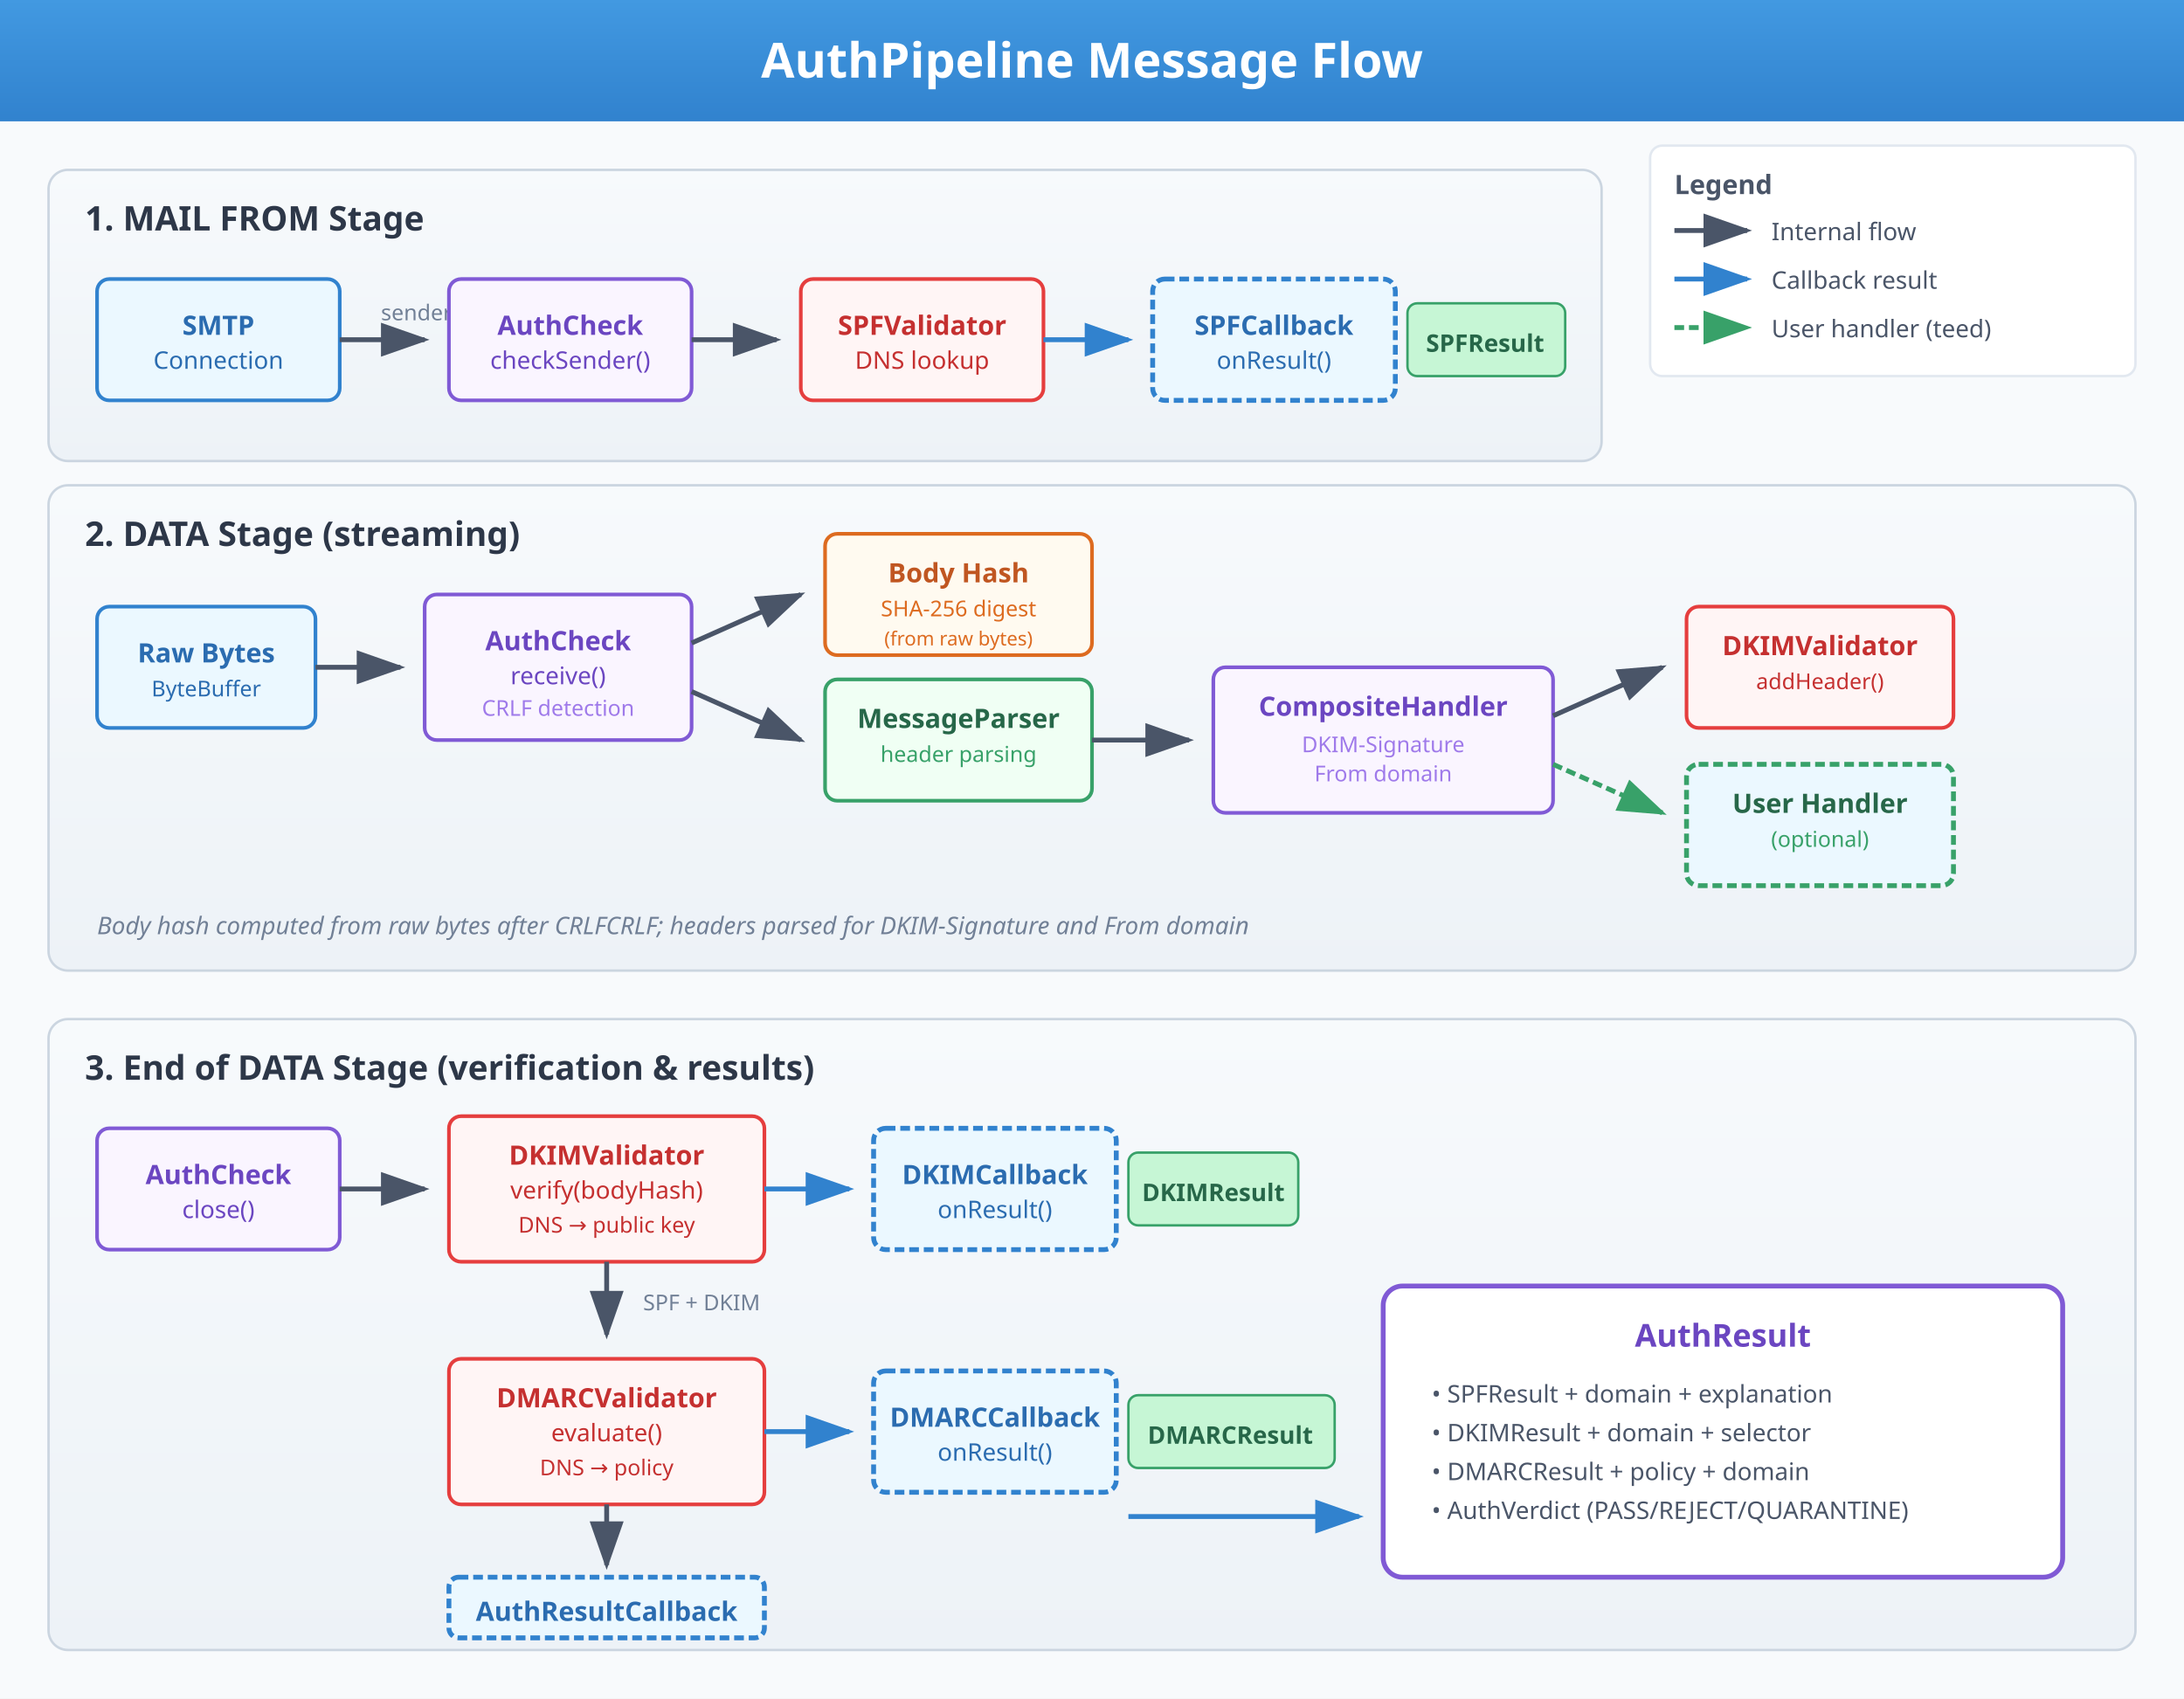
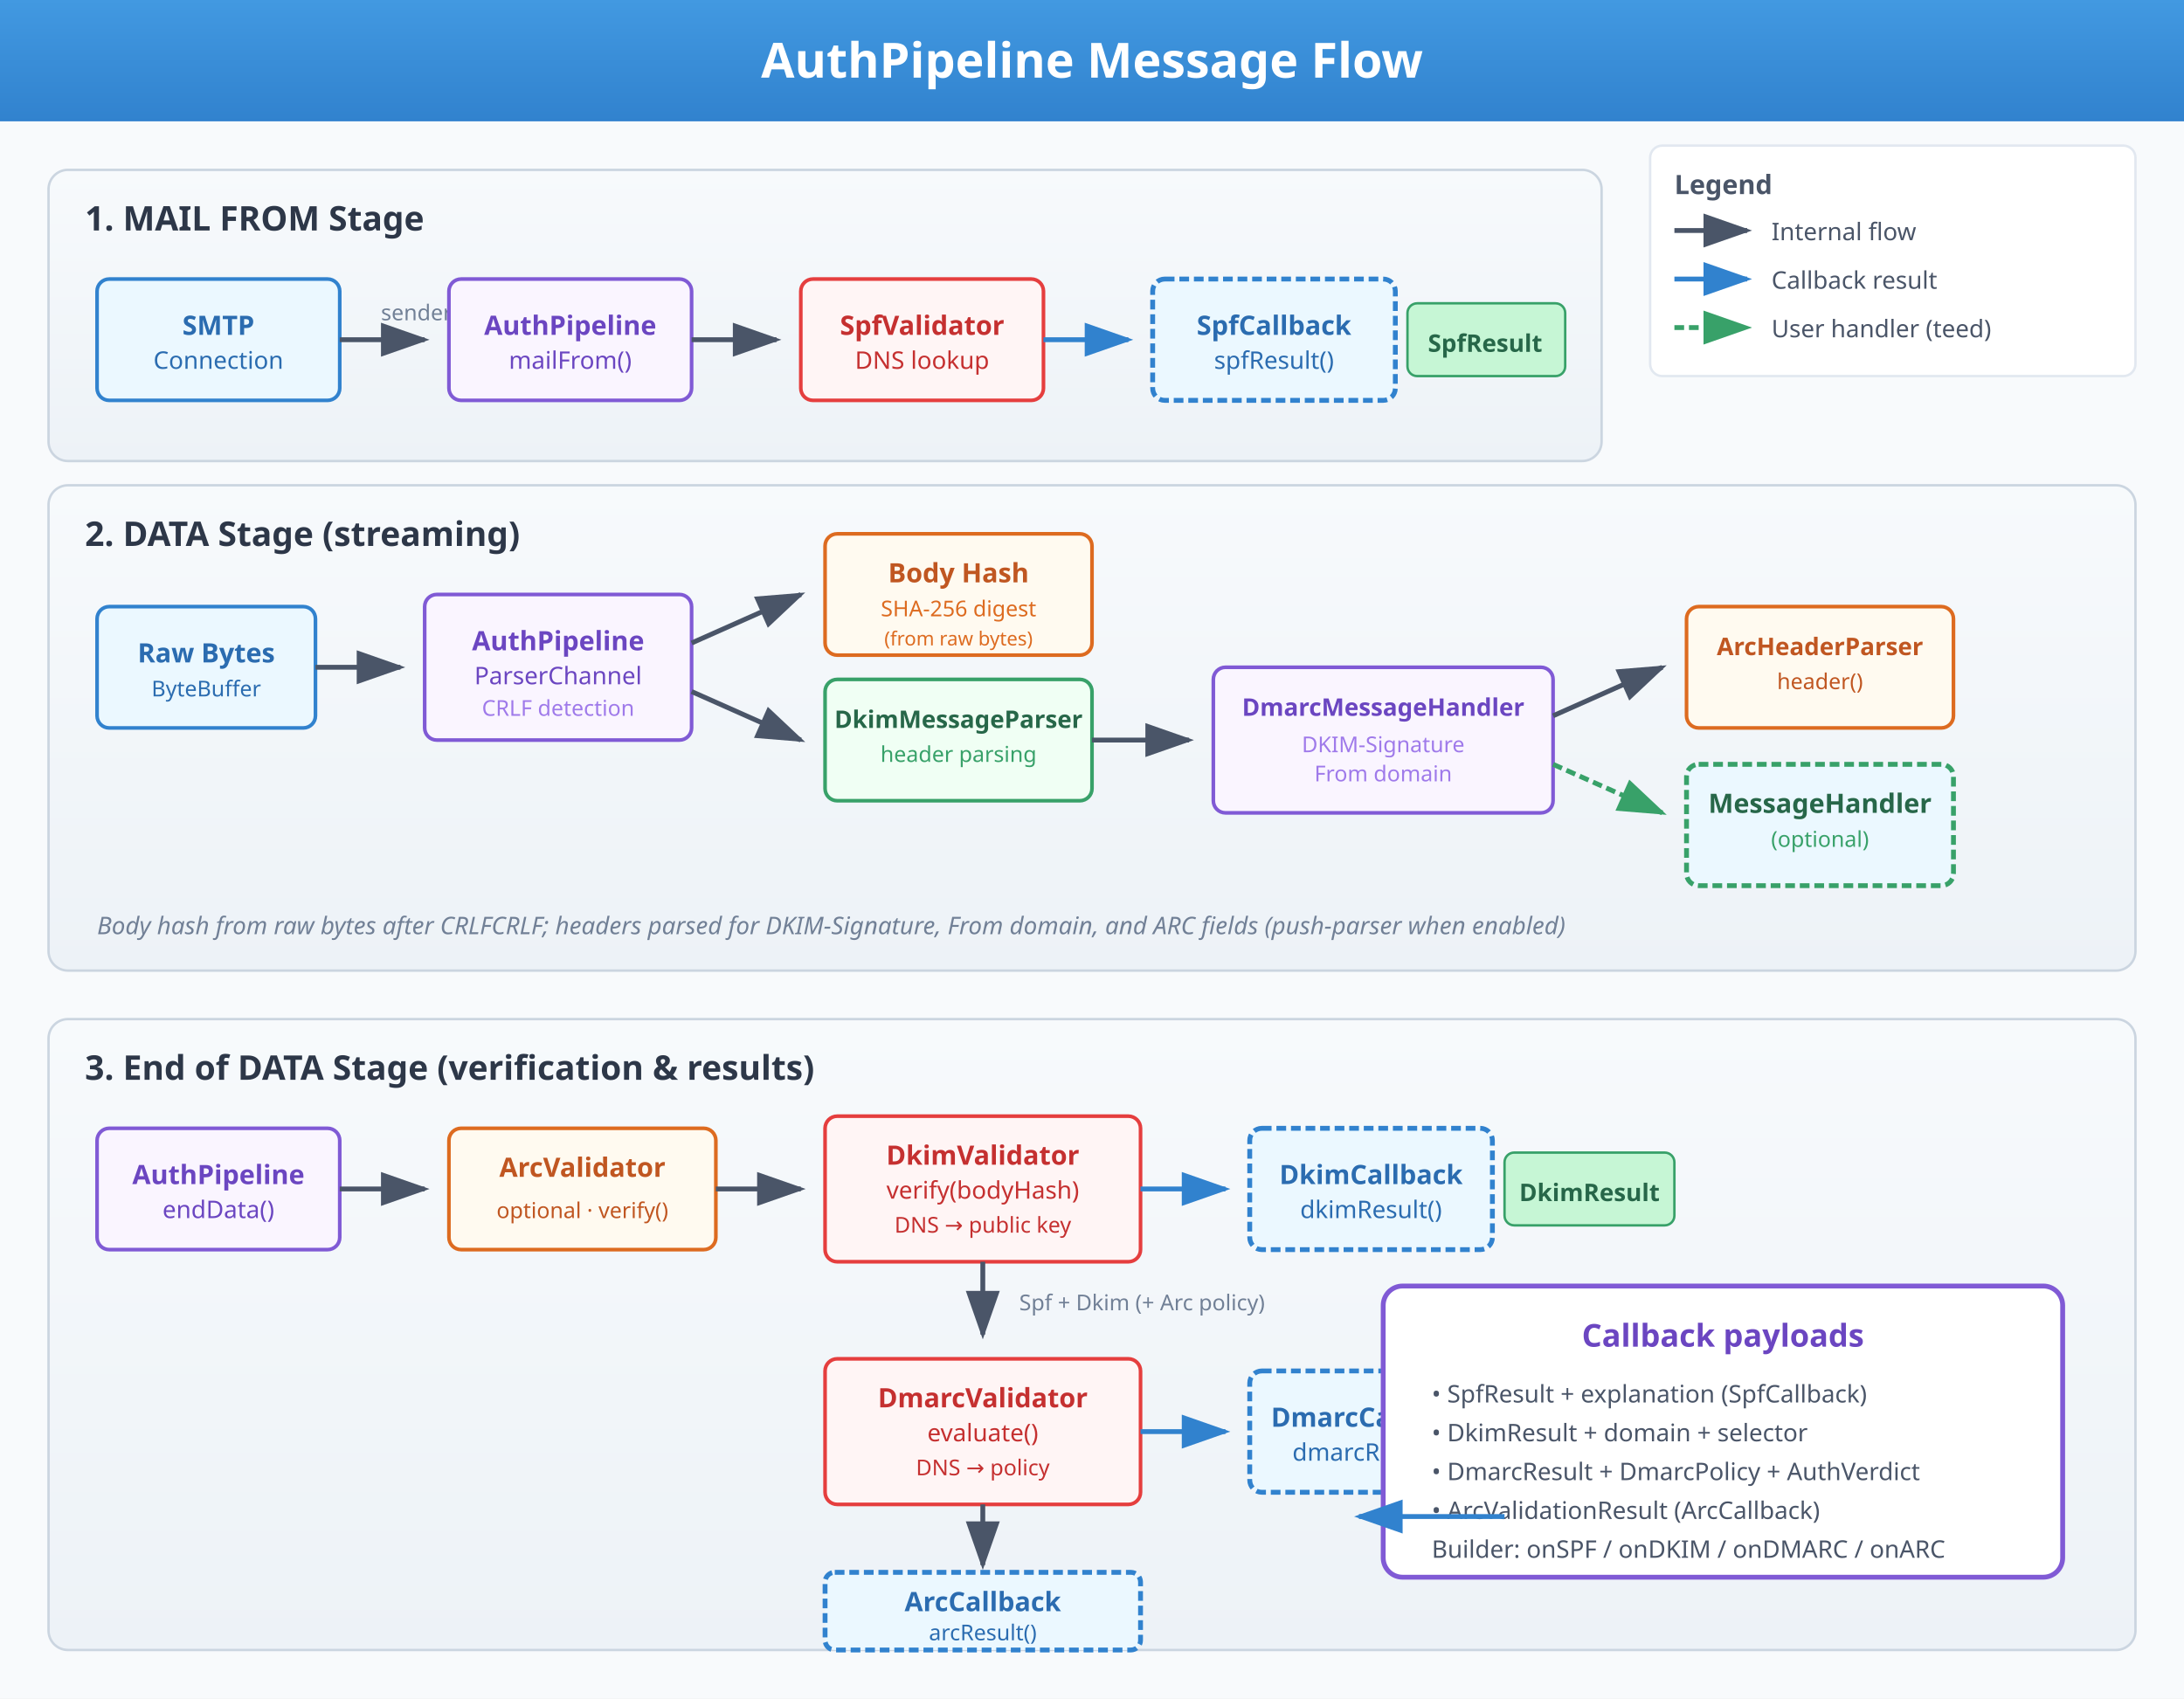
<svg xmlns="http://www.w3.org/2000/svg" viewBox="0 0 900 700">
  <defs>
    <marker id="arrowhead" markerWidth="10" markerHeight="7" refX="9" refY="3.5" orient="auto">
      <polygon points="0 0, 10 3.5, 0 7" fill="#4a5568" />
    </marker>
    <marker id="arrowhead-blue" markerWidth="10" markerHeight="7" refX="9" refY="3.5" orient="auto">
      <polygon points="0 0, 10 3.5, 0 7" fill="#3182ce" />
    </marker>
    <marker id="arrowhead-green" markerWidth="10" markerHeight="7" refX="9" refY="3.5" orient="auto">
      <polygon points="0 0, 10 3.5, 0 7" fill="#38a169" />
    </marker>
    <linearGradient id="headerGrad" x1="0%" y1="0%" x2="0%" y2="100%">
      <stop offset="0%" style="stop-color:#4299e1" />
      <stop offset="100%" style="stop-color:#3182ce" />
    </linearGradient>
    <linearGradient id="stageGrad" x1="0%" y1="0%" x2="0%" y2="100%">
      <stop offset="0%" style="stop-color:#f7fafc" />
      <stop offset="100%" style="stop-color:#edf2f7" />
    </linearGradient>
  </defs>
  <rect width="900" height="700" fill="#f8fafc" />
  <rect x="0" y="0" width="900" height="50" fill="url(#headerGrad)" />
  <text x="450" y="32" text-anchor="middle" font-family="system-ui, sans-serif" font-size="20" font-weight="bold" fill="white">AuthPipeline Message Flow</text>
  <g transform="translate(680, 60)">
    <rect x="0" y="0" width="200" height="95" rx="5" fill="white" stroke="#e2e8f0" stroke-width="1" />
    <text x="10" y="20" font-family="system-ui, sans-serif" font-size="11" font-weight="bold" fill="#4a5568">Legend</text>
    <line x1="10" y1="35" x2="40" y2="35" stroke="#4a5568" stroke-width="2" marker-end="url(#arrowhead)" />
    <text x="50" y="39" font-family="system-ui, sans-serif" font-size="10" fill="#4a5568">Internal flow</text>
    <line x1="10" y1="55" x2="40" y2="55" stroke="#3182ce" stroke-width="2" marker-end="url(#arrowhead-blue)" />
    <text x="50" y="59" font-family="system-ui, sans-serif" font-size="10" fill="#4a5568">Callback result</text>
    <line x1="10" y1="75" x2="40" y2="75" stroke="#38a169" stroke-width="2" stroke-dasharray="4,2" marker-end="url(#arrowhead-green)" />
    <text x="50" y="79" font-family="system-ui, sans-serif" font-size="10" fill="#4a5568">User handler (teed)</text>
  </g>
  <g transform="translate(20, 70)">
    <rect x="0" y="0" width="640" height="120" rx="8" fill="url(#stageGrad)" stroke="#cbd5e0" stroke-width="1" />
    <text x="15" y="25" font-family="system-ui, sans-serif" font-size="14" font-weight="bold" fill="#2d3748">1. MAIL FROM Stage</text>
    <rect x="20" y="45" width="100" height="50" rx="5" fill="#ebf8ff" stroke="#3182ce" stroke-width="1.5" />
    <text x="70" y="68" text-anchor="middle" font-family="system-ui, sans-serif" font-size="11" font-weight="600" fill="#2b6cb0">SMTP</text>
    <text x="70" y="82" text-anchor="middle" font-family="system-ui, sans-serif" font-size="10" fill="#2b6cb0">Connection</text>
    <line x1="120" y1="70" x2="155" y2="70" stroke="#4a5568" stroke-width="2" marker-end="url(#arrowhead)" />
    <text x="137" y="62" font-family="system-ui, sans-serif" font-size="9" fill="#718096">sender</text>
    <rect x="165" y="45" width="100" height="50" rx="5" fill="#faf5ff" stroke="#805ad5" stroke-width="1.5" />
-     <text x="215" y="68" text-anchor="middle" font-family="system-ui, sans-serif" font-size="11" font-weight="600" fill="#6b46c1">AuthCheck</text>
-     <text x="215" y="82" text-anchor="middle" font-family="system-ui, sans-serif" font-size="10" fill="#6b46c1">checkSender()</text>
+     <text x="215" y="68" text-anchor="middle" font-family="system-ui, sans-serif" font-size="11" font-weight="600" fill="#6b46c1">AuthPipeline</text>
+     <text x="215" y="82" text-anchor="middle" font-family="system-ui, sans-serif" font-size="10" fill="#6b46c1">mailFrom()</text>
    <line x1="265" y1="70" x2="300" y2="70" stroke="#4a5568" stroke-width="2" marker-end="url(#arrowhead)" />
    <rect x="310" y="45" width="100" height="50" rx="5" fill="#fff5f5" stroke="#e53e3e" stroke-width="1.5" />
-     <text x="360" y="68" text-anchor="middle" font-family="system-ui, sans-serif" font-size="11" font-weight="600" fill="#c53030">SPFValidator</text>
+     <text x="360" y="68" text-anchor="middle" font-family="system-ui, sans-serif" font-size="11" font-weight="600" fill="#c53030">SpfValidator</text>
    <text x="360" y="82" text-anchor="middle" font-family="system-ui, sans-serif" font-size="10" fill="#c53030">DNS lookup</text>
    <line x1="410" y1="70" x2="445" y2="70" stroke="#3182ce" stroke-width="2" marker-end="url(#arrowhead-blue)" />
    <rect x="455" y="45" width="100" height="50" rx="5" fill="#ebf8ff" stroke="#3182ce" stroke-width="2" stroke-dasharray="4,2" />
-     <text x="505" y="68" text-anchor="middle" font-family="system-ui, sans-serif" font-size="11" font-weight="600" fill="#2b6cb0">SPFCallback</text>
-     <text x="505" y="82" text-anchor="middle" font-family="system-ui, sans-serif" font-size="10" fill="#2b6cb0">onResult()</text>
+     <text x="505" y="68" text-anchor="middle" font-family="system-ui, sans-serif" font-size="11" font-weight="600" fill="#2b6cb0">SpfCallback</text>
+     <text x="505" y="82" text-anchor="middle" font-family="system-ui, sans-serif" font-size="10" fill="#2b6cb0">spfResult()</text>
    <rect x="560" y="55" width="65" height="30" rx="4" fill="#c6f6d5" stroke="#38a169" stroke-width="1" />
-     <text x="592" y="75" text-anchor="middle" font-family="system-ui, sans-serif" font-size="10" font-weight="600" fill="#276749">SPFResult</text>
+     <text x="592" y="75" text-anchor="middle" font-family="system-ui, sans-serif" font-size="10" font-weight="600" fill="#276749">SpfResult</text>
  </g>
  <g transform="translate(20, 200)">
    <rect x="0" y="0" width="860" height="200" rx="8" fill="url(#stageGrad)" stroke="#cbd5e0" stroke-width="1" />
    <text x="15" y="25" font-family="system-ui, sans-serif" font-size="14" font-weight="bold" fill="#2d3748">2. DATA Stage (streaming)</text>
    <rect x="20" y="50" width="90" height="50" rx="5" fill="#ebf8ff" stroke="#3182ce" stroke-width="1.5" />
    <text x="65" y="73" text-anchor="middle" font-family="system-ui, sans-serif" font-size="11" font-weight="600" fill="#2b6cb0">Raw Bytes</text>
    <text x="65" y="87" text-anchor="middle" font-family="system-ui, sans-serif" font-size="9" fill="#2b6cb0">ByteBuffer</text>
    <line x1="110" y1="75" x2="145" y2="75" stroke="#4a5568" stroke-width="2" marker-end="url(#arrowhead)" />
    <rect x="155" y="45" width="110" height="60" rx="5" fill="#faf5ff" stroke="#805ad5" stroke-width="1.5" />
-     <text x="210" y="68" text-anchor="middle" font-family="system-ui, sans-serif" font-size="11" font-weight="600" fill="#6b46c1">AuthCheck</text>
-     <text x="210" y="82" text-anchor="middle" font-family="system-ui, sans-serif" font-size="10" fill="#6b46c1">receive()</text>
+     <text x="210" y="68" text-anchor="middle" font-family="system-ui, sans-serif" font-size="11" font-weight="600" fill="#6b46c1">AuthPipeline</text>
+     <text x="210" y="82" text-anchor="middle" font-family="system-ui, sans-serif" font-size="10" fill="#6b46c1">ParserChannel</text>
    <text x="210" y="95" text-anchor="middle" font-family="system-ui, sans-serif" font-size="9" fill="#9f7aea">CRLF detection</text>
    <line x1="265" y1="65" x2="310" y2="45" stroke="#4a5568" stroke-width="2" marker-end="url(#arrowhead)" />
    <line x1="265" y1="85" x2="310" y2="105" stroke="#4a5568" stroke-width="2" marker-end="url(#arrowhead)" />
    <rect x="320" y="20" width="110" height="50" rx="5" fill="#fffaf0" stroke="#dd6b20" stroke-width="1.5" />
    <text x="375" y="40" text-anchor="middle" font-family="system-ui, sans-serif" font-size="11" font-weight="600" fill="#c05621">Body Hash</text>
    <text x="375" y="54" text-anchor="middle" font-family="system-ui, sans-serif" font-size="9" fill="#dd6b20">SHA-256 digest</text>
    <text x="375" y="66" text-anchor="middle" font-family="system-ui, sans-serif" font-size="8" fill="#dd6b20">(from raw bytes)</text>
    <rect x="320" y="80" width="110" height="50" rx="5" fill="#f0fff4" stroke="#38a169" stroke-width="1.5" />
-     <text x="375" y="100" text-anchor="middle" font-family="system-ui, sans-serif" font-size="11" font-weight="600" fill="#276749">MessageParser</text>
+     <text x="375" y="100" text-anchor="middle" font-family="system-ui, sans-serif" font-size="10" font-weight="600" fill="#276749">DkimMessageParser</text>
    <text x="375" y="114" text-anchor="middle" font-family="system-ui, sans-serif" font-size="9" fill="#38a169">header parsing</text>
    <line x1="430" y1="105" x2="470" y2="105" stroke="#4a5568" stroke-width="2" marker-end="url(#arrowhead)" />
    <rect x="480" y="75" width="140" height="60" rx="5" fill="#faf5ff" stroke="#805ad5" stroke-width="1.5" />
-     <text x="550" y="95" text-anchor="middle" font-family="system-ui, sans-serif" font-size="11" font-weight="600" fill="#6b46c1">CompositeHandler</text>
+     <text x="550" y="95" text-anchor="middle" font-family="system-ui, sans-serif" font-size="10" font-weight="600" fill="#6b46c1">DmarcMessageHandler</text>
    <text x="550" y="110" text-anchor="middle" font-family="system-ui, sans-serif" font-size="9" fill="#9f7aea">DKIM-Signature</text>
    <text x="550" y="122" text-anchor="middle" font-family="system-ui, sans-serif" font-size="9" fill="#9f7aea">From domain</text>
    <line x1="620" y1="95" x2="665" y2="75" stroke="#4a5568" stroke-width="2" marker-end="url(#arrowhead)" />
    <line x1="620" y1="115" x2="665" y2="135" stroke="#38a169" stroke-width="2" stroke-dasharray="4,2" marker-end="url(#arrowhead-green)" />
-     <rect x="675" y="50" width="110" height="50" rx="5" fill="#fff5f5" stroke="#e53e3e" stroke-width="1.5" />
-     <text x="730" y="70" text-anchor="middle" font-family="system-ui, sans-serif" font-size="11" font-weight="600" fill="#c53030">DKIMValidator</text>
-     <text x="730" y="84" text-anchor="middle" font-family="system-ui, sans-serif" font-size="9" fill="#c53030">addHeader()</text>
+     <rect x="675" y="50" width="110" height="50" rx="5" fill="#fffaf0" stroke="#dd6b20" stroke-width="1.5" />
+     <text x="730" y="70" text-anchor="middle" font-family="system-ui, sans-serif" font-size="10" font-weight="600" fill="#c05621">ArcHeaderParser</text>
+     <text x="730" y="84" text-anchor="middle" font-family="system-ui, sans-serif" font-size="9" fill="#c05621">header()</text>
    <rect x="675" y="115" width="110" height="50" rx="5" fill="#ebf8ff" stroke="#38a169" stroke-width="2" stroke-dasharray="4,2" />
-     <text x="730" y="135" text-anchor="middle" font-family="system-ui, sans-serif" font-size="11" font-weight="600" fill="#276749">User Handler</text>
+     <text x="730" y="135" text-anchor="middle" font-family="system-ui, sans-serif" font-size="11" font-weight="600" fill="#276749">MessageHandler</text>
    <text x="730" y="149" text-anchor="middle" font-family="system-ui, sans-serif" font-size="9" fill="#38a169">(optional)</text>
-     <text x="20" y="185" font-family="system-ui, sans-serif" font-size="10" font-style="italic" fill="#718096">Body hash computed from raw bytes after CRLFCRLF; headers parsed for DKIM-Signature and From domain</text>
+     <text x="20" y="185" font-family="system-ui, sans-serif" font-size="10" font-style="italic" fill="#718096">Body hash from raw bytes after CRLFCRLF; headers parsed for DKIM-Signature, From domain, and ARC fields (push-parser when enabled)</text>
  </g>
  <g transform="translate(20, 420)">
    <rect x="0" y="0" width="860" height="260" rx="8" fill="url(#stageGrad)" stroke="#cbd5e0" stroke-width="1" />
    <text x="15" y="25" font-family="system-ui, sans-serif" font-size="14" font-weight="bold" fill="#2d3748">3. End of DATA Stage (verification &amp; results)</text>
    <rect x="20" y="45" width="100" height="50" rx="5" fill="#faf5ff" stroke="#805ad5" stroke-width="1.5" />
-     <text x="70" y="68" text-anchor="middle" font-family="system-ui, sans-serif" font-size="11" font-weight="600" fill="#6b46c1">AuthCheck</text>
-     <text x="70" y="82" text-anchor="middle" font-family="system-ui, sans-serif" font-size="10" fill="#6b46c1">close()</text>
+     <text x="70" y="68" text-anchor="middle" font-family="system-ui, sans-serif" font-size="11" font-weight="600" fill="#6b46c1">AuthPipeline</text>
+     <text x="70" y="82" text-anchor="middle" font-family="system-ui, sans-serif" font-size="10" fill="#6b46c1">endData()</text>
    <line x1="120" y1="70" x2="155" y2="70" stroke="#4a5568" stroke-width="2" marker-end="url(#arrowhead)" />
-     <rect x="165" y="40" width="130" height="60" rx="5" fill="#fff5f5" stroke="#e53e3e" stroke-width="1.5" />
-     <text x="230" y="60" text-anchor="middle" font-family="system-ui, sans-serif" font-size="11" font-weight="600" fill="#c53030">DKIMValidator</text>
-     <text x="230" y="74" text-anchor="middle" font-family="system-ui, sans-serif" font-size="10" fill="#c53030">verify(bodyHash)</text>
-     <text x="230" y="88" text-anchor="middle" font-family="system-ui, sans-serif" font-size="9" fill="#c53030">DNS → public key</text>
-     <line x1="295" y1="70" x2="330" y2="70" stroke="#3182ce" stroke-width="2" marker-end="url(#arrowhead-blue)" />
-     <rect x="340" y="45" width="100" height="50" rx="5" fill="#ebf8ff" stroke="#3182ce" stroke-width="2" stroke-dasharray="4,2" />
-     <text x="390" y="68" text-anchor="middle" font-family="system-ui, sans-serif" font-size="11" font-weight="600" fill="#2b6cb0">DKIMCallback</text>
-     <text x="390" y="82" text-anchor="middle" font-family="system-ui, sans-serif" font-size="10" fill="#2b6cb0">onResult()</text>
-     <rect x="445" y="55" width="70" height="30" rx="4" fill="#c6f6d5" stroke="#38a169" stroke-width="1" />
-     <text x="480" y="75" text-anchor="middle" font-family="system-ui, sans-serif" font-size="10" font-weight="600" fill="#276749">DKIMResult</text>
-     <line x1="230" y1="100" x2="230" y2="130" stroke="#4a5568" stroke-width="2" marker-end="url(#arrowhead)" />
-     <text x="245" y="120" font-family="system-ui, sans-serif" font-size="9" fill="#718096">SPF + DKIM</text>
-     <rect x="165" y="140" width="130" height="60" rx="5" fill="#fff5f5" stroke="#e53e3e" stroke-width="1.5" />
-     <text x="230" y="160" text-anchor="middle" font-family="system-ui, sans-serif" font-size="11" font-weight="600" fill="#c53030">DMARCValidator</text>
-     <text x="230" y="174" text-anchor="middle" font-family="system-ui, sans-serif" font-size="10" fill="#c53030">evaluate()</text>
-     <text x="230" y="188" text-anchor="middle" font-family="system-ui, sans-serif" font-size="9" fill="#c53030">DNS → policy</text>
-     <line x1="295" y1="170" x2="330" y2="170" stroke="#3182ce" stroke-width="2" marker-end="url(#arrowhead-blue)" />
-     <rect x="340" y="145" width="100" height="50" rx="5" fill="#ebf8ff" stroke="#3182ce" stroke-width="2" stroke-dasharray="4,2" />
-     <text x="390" y="168" text-anchor="middle" font-family="system-ui, sans-serif" font-size="11" font-weight="600" fill="#2b6cb0">DMARCCallback</text>
-     <text x="390" y="182" text-anchor="middle" font-family="system-ui, sans-serif" font-size="10" fill="#2b6cb0">onResult()</text>
-     <rect x="445" y="155" width="85" height="30" rx="4" fill="#c6f6d5" stroke="#38a169" stroke-width="1" />
-     <text x="487" y="175" text-anchor="middle" font-family="system-ui, sans-serif" font-size="10" font-weight="600" fill="#276749">DMARCResult</text>
-     <line x1="230" y1="200" x2="230" y2="225" stroke="#4a5568" stroke-width="2" marker-end="url(#arrowhead)" />
+     <rect x="165" y="45" width="110" height="50" rx="5" fill="#fffaf0" stroke="#dd6b20" stroke-width="1.5" />
+     <text x="220" y="65" text-anchor="middle" font-family="system-ui, sans-serif" font-size="11" font-weight="600" fill="#c05621">ArcValidator</text>
+     <text x="220" y="82" text-anchor="middle" font-family="system-ui, sans-serif" font-size="9" fill="#c05621">optional · verify()</text>
+     <line x1="275" y1="70" x2="310" y2="70" stroke="#4a5568" stroke-width="2" marker-end="url(#arrowhead)" />
+     <rect x="320" y="40" width="130" height="60" rx="5" fill="#fff5f5" stroke="#e53e3e" stroke-width="1.5" />
+     <text x="385" y="60" text-anchor="middle" font-family="system-ui, sans-serif" font-size="11" font-weight="600" fill="#c53030">DkimValidator</text>
+     <text x="385" y="74" text-anchor="middle" font-family="system-ui, sans-serif" font-size="10" fill="#c53030">verify(bodyHash)</text>
+     <text x="385" y="88" text-anchor="middle" font-family="system-ui, sans-serif" font-size="9" fill="#c53030">DNS → public key</text>
+     <line x1="450" y1="70" x2="485" y2="70" stroke="#3182ce" stroke-width="2" marker-end="url(#arrowhead-blue)" />
+     <rect x="495" y="45" width="100" height="50" rx="5" fill="#ebf8ff" stroke="#3182ce" stroke-width="2" stroke-dasharray="4,2" />
+     <text x="545" y="68" text-anchor="middle" font-family="system-ui, sans-serif" font-size="11" font-weight="600" fill="#2b6cb0">DkimCallback</text>
+     <text x="545" y="82" text-anchor="middle" font-family="system-ui, sans-serif" font-size="10" fill="#2b6cb0">dkimResult()</text>
+     <rect x="600" y="55" width="70" height="30" rx="4" fill="#c6f6d5" stroke="#38a169" stroke-width="1" />
+     <text x="635" y="75" text-anchor="middle" font-family="system-ui, sans-serif" font-size="10" font-weight="600" fill="#276749">DkimResult</text>
+     <line x1="385" y1="100" x2="385" y2="130" stroke="#4a5568" stroke-width="2" marker-end="url(#arrowhead)" />
+     <text x="400" y="120" font-family="system-ui, sans-serif" font-size="9" fill="#718096">Spf + Dkim (+ Arc policy)</text>
+     <rect x="320" y="140" width="130" height="60" rx="5" fill="#fff5f5" stroke="#e53e3e" stroke-width="1.5" />
+     <text x="385" y="160" text-anchor="middle" font-family="system-ui, sans-serif" font-size="11" font-weight="600" fill="#c53030">DmarcValidator</text>
+     <text x="385" y="174" text-anchor="middle" font-family="system-ui, sans-serif" font-size="10" fill="#c53030">evaluate()</text>
+     <text x="385" y="188" text-anchor="middle" font-family="system-ui, sans-serif" font-size="9" fill="#c53030">DNS → policy</text>
+     <line x1="450" y1="170" x2="485" y2="170" stroke="#3182ce" stroke-width="2" marker-end="url(#arrowhead-blue)" />
+     <rect x="495" y="145" width="100" height="50" rx="5" fill="#ebf8ff" stroke="#3182ce" stroke-width="2" stroke-dasharray="4,2" />
+     <text x="545" y="168" text-anchor="middle" font-family="system-ui, sans-serif" font-size="11" font-weight="600" fill="#2b6cb0">DmarcCallback</text>
+     <text x="545" y="182" text-anchor="middle" font-family="system-ui, sans-serif" font-size="10" fill="#2b6cb0">dmarcResult()</text>
+     <rect x="600" y="155" width="85" height="30" rx="4" fill="#c6f6d5" stroke="#38a169" stroke-width="1" />
+     <text x="642" y="175" text-anchor="middle" font-family="system-ui, sans-serif" font-size="10" font-weight="600" fill="#276749">DmarcResult</text>
+     <line x1="385" y1="200" x2="385" y2="225" stroke="#4a5568" stroke-width="2" marker-end="url(#arrowhead)" />
    <rect x="550" y="110" width="280" height="120" rx="8" fill="white" stroke="#805ad5" stroke-width="2" />
-     <text x="690" y="135" text-anchor="middle" font-family="system-ui, sans-serif" font-size="13" font-weight="bold" fill="#6b46c1">AuthResult</text>
-     <text x="570" y="158" font-family="system-ui, sans-serif" font-size="10" fill="#4a5568">• SPFResult + domain + explanation</text>
-     <text x="570" y="174" font-family="system-ui, sans-serif" font-size="10" fill="#4a5568">• DKIMResult + domain + selector</text>
-     <text x="570" y="190" font-family="system-ui, sans-serif" font-size="10" fill="#4a5568">• DMARCResult + policy + domain</text>
-     <text x="570" y="206" font-family="system-ui, sans-serif" font-size="10" fill="#4a5568">• AuthVerdict (PASS/REJECT/QUARANTINE)</text>
-     <line x1="445" y1="205" x2="540" y2="205" stroke="#3182ce" stroke-width="2" marker-end="url(#arrowhead-blue)" />
-     <rect x="165" y="230" width="130" height="25" rx="4" fill="#ebf8ff" stroke="#3182ce" stroke-width="2" stroke-dasharray="4,2" />
-     <text x="230" y="248" text-anchor="middle" font-family="system-ui, sans-serif" font-size="11" font-weight="600" fill="#2b6cb0">AuthResultCallback</text>
+     <text x="690" y="135" text-anchor="middle" font-family="system-ui, sans-serif" font-size="13" font-weight="bold" fill="#6b46c1">Callback payloads</text>
+     <text x="570" y="158" font-family="system-ui, sans-serif" font-size="10" fill="#4a5568">• SpfResult + explanation (SpfCallback)</text>
+     <text x="570" y="174" font-family="system-ui, sans-serif" font-size="10" fill="#4a5568">• DkimResult + domain + selector</text>
+     <text x="570" y="190" font-family="system-ui, sans-serif" font-size="10" fill="#4a5568">• DmarcResult + DmarcPolicy + AuthVerdict</text>
+     <text x="570" y="206" font-family="system-ui, sans-serif" font-size="10" fill="#4a5568">• ArcValidationResult (ArcCallback)</text>
+     <text x="570" y="222" font-family="system-ui, sans-serif" font-size="10" fill="#4a5568">Builder: onSPF / onDKIM / onDMARC / onARC</text>
+     <line x1="600" y1="205" x2="540" y2="205" stroke="#3182ce" stroke-width="2" marker-end="url(#arrowhead-blue)" />
+     <rect x="320" y="228" width="130" height="32" rx="4" fill="#ebf8ff" stroke="#3182ce" stroke-width="2" stroke-dasharray="4,2" />
+     <text x="385" y="244" text-anchor="middle" font-family="system-ui, sans-serif" font-size="11" font-weight="600" fill="#2b6cb0">ArcCallback</text>
+     <text x="385" y="256" text-anchor="middle" font-family="system-ui, sans-serif" font-size="9" fill="#2b6cb0">arcResult()</text>
  </g>
</svg>
